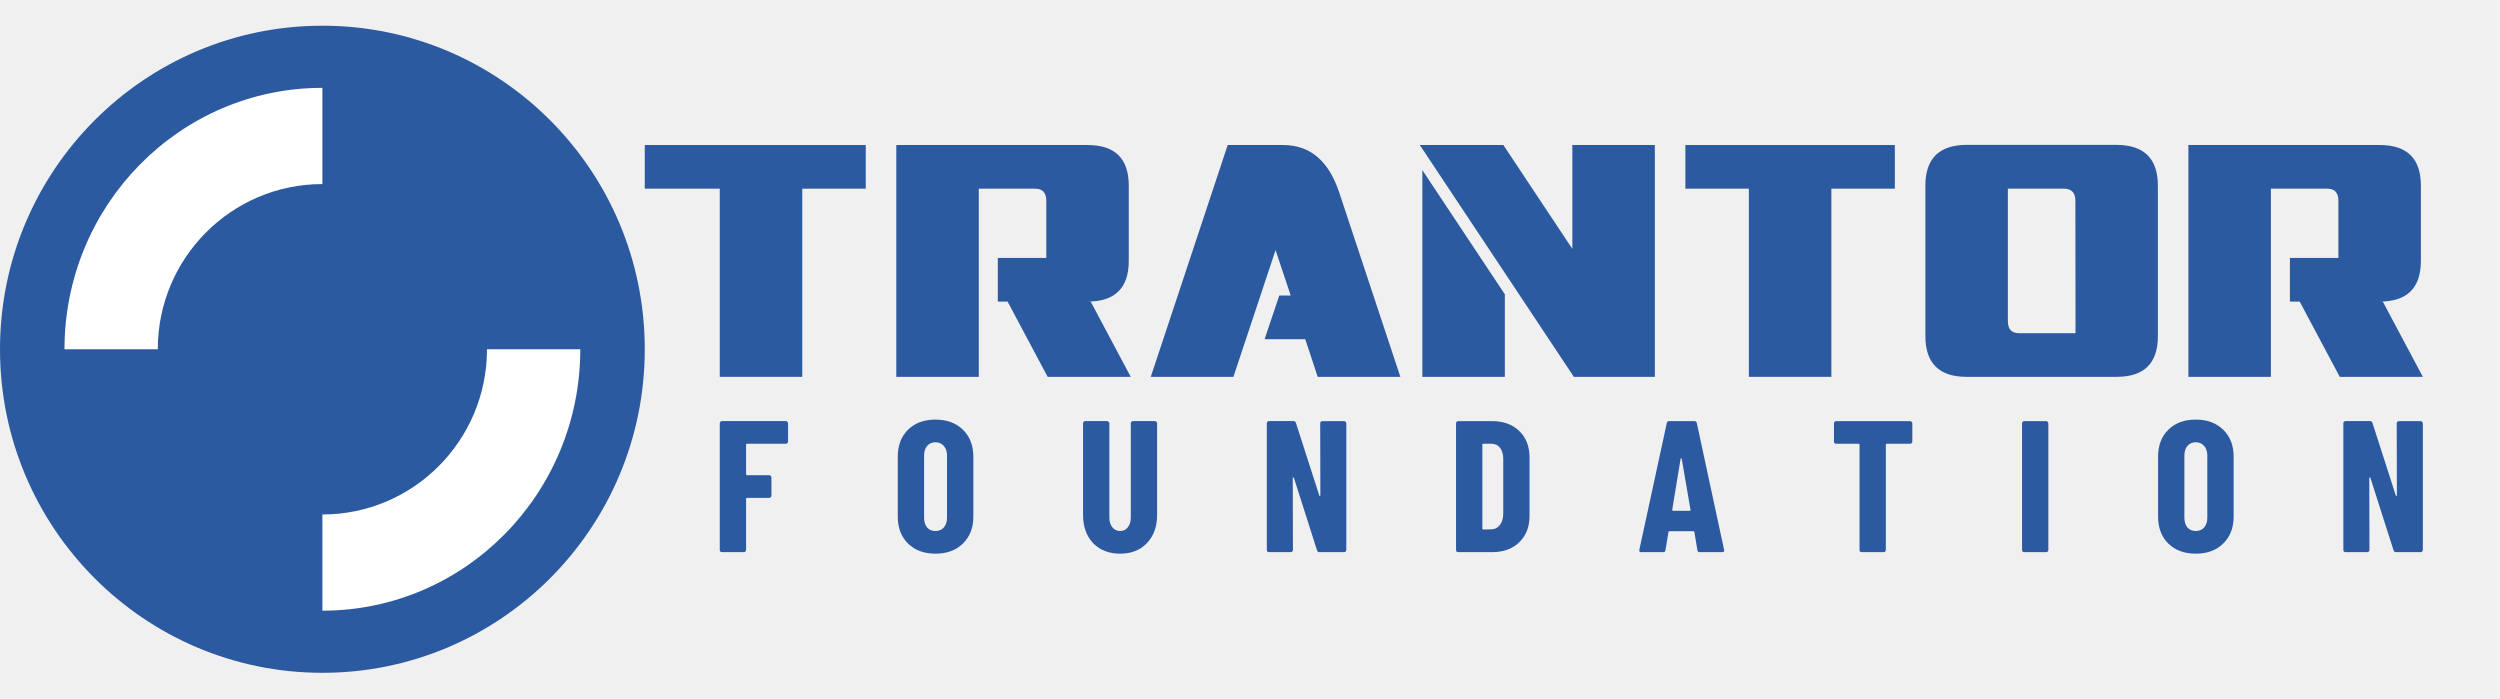
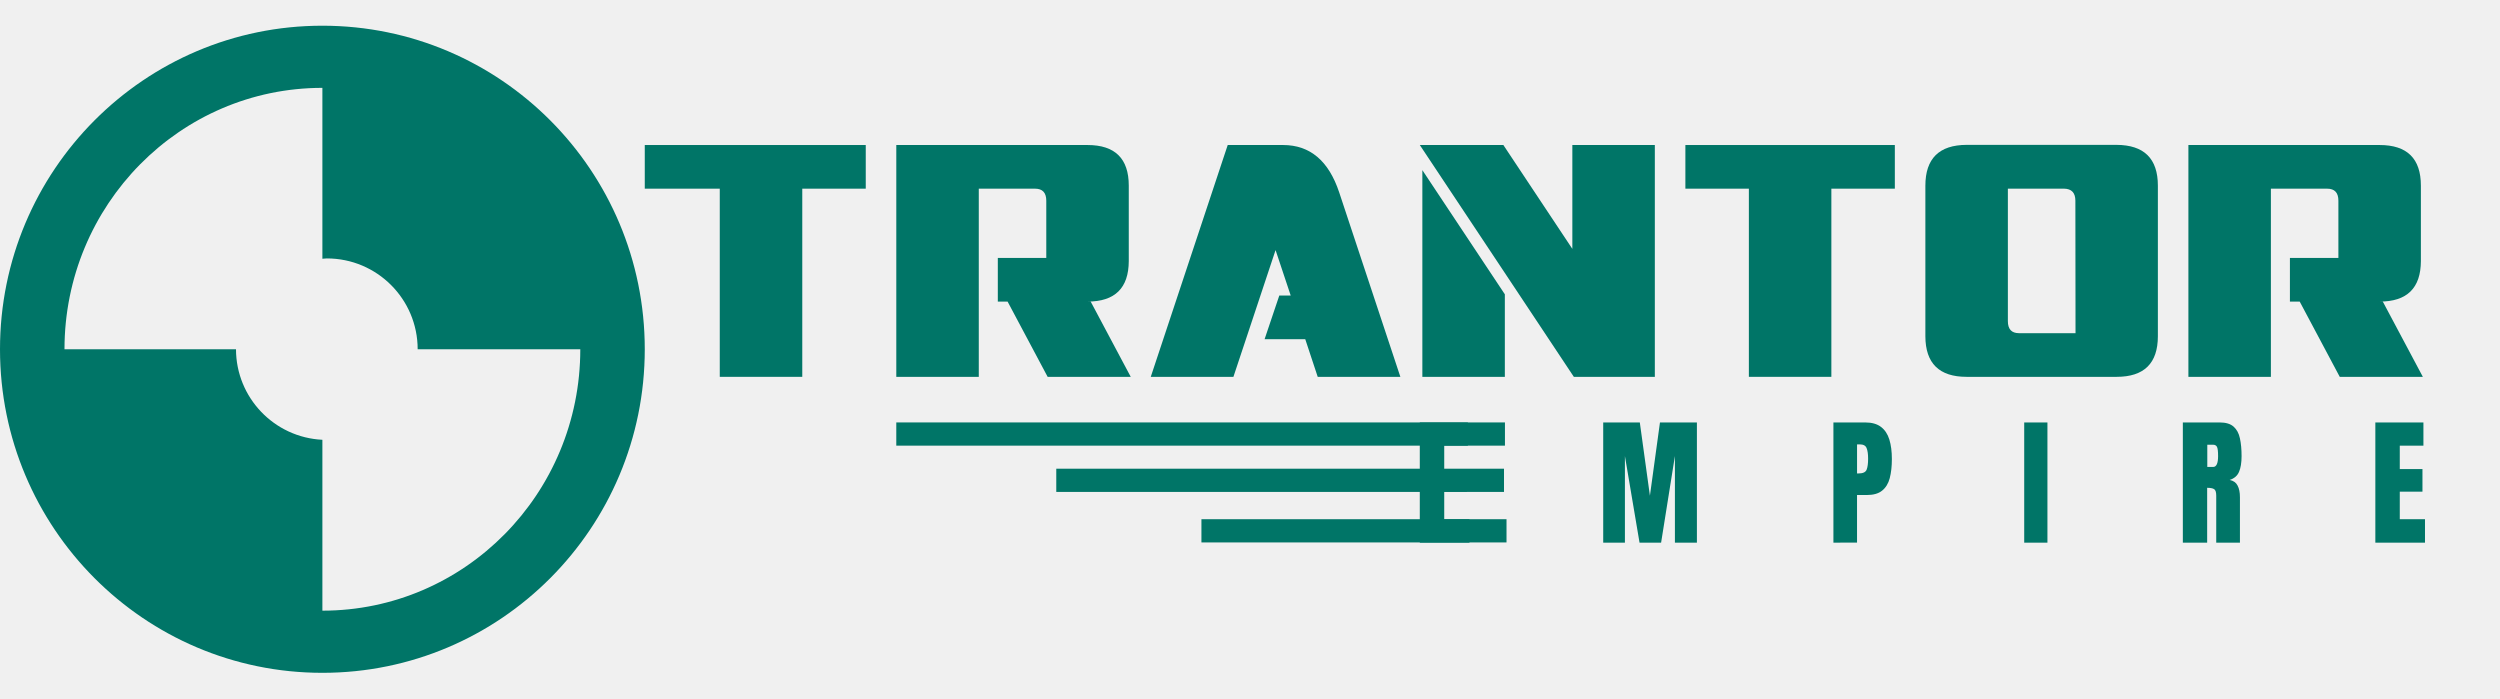
<svg xmlns="http://www.w3.org/2000/svg" width="680" height="190" viewBox="0 0 179.917 50.271" version="1.1" id="svg4981" xml:space="preserve">
  <defs id="defs4978" />
  <g id="layer1">
-     <g id="g24136" transform="translate(-2.663213,-2.244586)" style="fill:#2c5aa0;fill-opacity:1">
-       <g id="g25621" style="fill:#2c5aa0;fill-opacity:1" transform="matrix(0.8666753,0,0,0.8666753,35.88287,-1.188263)">
-         <path d="m 33.56,16.003 v 3.625 H 28.289 V 35.253 H 21.438 V 19.628 h -6.228 v -3.625 z" style="font-size:14.111px;line-height:1.25;font-family:Interceptor;-inkscape-font-specification:Interceptor;fill:#2c5aa0;fill-opacity:1;stroke-width:0.479" id="path4862" />
-         <path d="m 48.551,25.378 v -4.75 c 0,-0.667 -0.311,-1 -0.934,-1 H 42.946 V 35.253 H 36.096 V 16.003 h 15.88 c 2.283,0 3.425,1.125 3.425,3.375 v 6.263 c -0.009,2.242 -1.15,3.363 -3.425,3.363 h 0.262 l 3.326,6.25 h -6.9 l -3.326,-6.25 h -0.812 v -3.625 z" style="font-size:14.111px;line-height:1.25;font-family:Interceptor;-inkscape-font-specification:Interceptor;fill:#2c5aa0;fill-opacity:1;stroke-width:0.479" id="path4864" />
-         <path d="m 68.213,16.003 c 2.234,0 3.786,1.308 4.658,3.925 l 5.082,15.326 h -6.863 l -1.034,-3.125 h -3.378 l 1.221,-3.625 h 0.949 L 67.59,24.728 64.09,35.253 h -6.863 l 6.39,-19.251 z" style="font-size:14.111px;line-height:1.25;font-family:Interceptor;-inkscape-font-specification:Interceptor;fill:#2c5aa0;fill-opacity:1;stroke-width:0.479" id="path4866" />
-         <path d="M 86.629,28.4 V 35.253 H 79.779 V 18.088 Z m -0.573,-2.635 -6.489,-9.763 h 6.938 l 5.729,8.625 v -8.625 h 6.85 V 35.253 h -6.726 z" style="font-size:14.111px;line-height:1.25;font-family:Interceptor;-inkscape-font-specification:Interceptor;fill:#2c5aa0;fill-opacity:1;stroke-width:0.479" id="path4868" />
-         <path d="m 119.013,16.003 v 3.625 H 113.742 V 35.253 h -6.85 V 19.628 h -5.271 v -3.625 z" style="font-size:14.111px;line-height:1.25;font-family:Interceptor;-inkscape-font-specification:Interceptor;fill:#2c5aa0;fill-opacity:1;stroke-width:0.479" id="path4870" />
-         <path d="m 124.974,35.253 c -2.275,0 -3.417,-1.121 -3.425,-3.363 V 19.378 c 0,-2.25 1.142,-3.379 3.425,-3.388 h 12.443 c 2.292,0.009 3.438,1.138 3.438,3.388 v 12.5 c 0,2.25 -1.142,3.375 -3.425,3.375 z m 3.425,-15.626 v 11 c 0,0.667 0.307,1 0.922,1 h 4.696 l -0.012,-11 c 0,-0.658 -0.316,-0.992 -0.947,-1 z" style="font-size:14.111px;line-height:1.25;font-family:Interceptor;-inkscape-font-specification:Interceptor;fill:#2c5aa0;fill-opacity:1;stroke-width:0.479" id="path4872" />
-         <path d="m 155.845,25.378 v -4.75 c 0,-0.667 -0.311,-1 -0.934,-1 h -4.671 V 35.253 H 143.39 V 16.003 h 15.88 c 2.283,0 3.425,1.125 3.425,3.375 v 6.263 c -0.009,2.242 -1.15,3.363 -3.425,3.363 h 0.262 l 3.326,6.25 h -6.9 l -3.326,-6.25 h -0.812 v -3.625 z" style="font-size:14.111px;line-height:1.25;font-family:Interceptor;-inkscape-font-specification:Interceptor;fill:#2c5aa0;fill-opacity:1;stroke-width:0.479" id="path4874" />
-       </g>
-       <path d="m 59.377,34.019 q 0,0.067 -0.054,0.121 -0.04,0.04 -0.107,0.04 h -2.793 q -0.067,0 -0.067,0.067 v 2.129 q 0,0.067 0.067,0.067 h 1.598 q 0.067,0 0.107,0.054 0.054,0.04 0.054,0.108 v 1.307 q 0,0.067 -0.054,0.121 -0.04,0.04 -0.107,0.04 h -1.598 q -0.067,0 -0.067,0.067 v 3.679 q 0,0.067 -0.054,0.121 -0.04,0.04 -0.107,0.04 h -1.571 q -0.067,0 -0.121,-0.04 -0.04,-0.054 -0.04,-0.121 V 32.711 q 0,-0.067 0.04,-0.108 0.054,-0.054 0.121,-0.054 h 4.592 q 0.067,0 0.107,0.054 0.054,0.04 0.054,0.108 z" style="font-weight:bold;font-stretch:condensed;font-size:8.971px;line-height:1.25;font-family:'Barlow Condensed';-inkscape-font-specification:'Barlow Condensed,  Bold Condensed';fill:#2c5aa0;fill-opacity:1;stroke:none;stroke-width:0.11;stroke-dasharray:none" id="path4876" />
-       <path d="m 69.985,42.09 q -1.235,0 -1.974,-0.728 -0.738,-0.728 -0.738,-1.94 V 35.11 q 0,-1.213 0.738,-1.94 0.738,-0.728 1.974,-0.728 1.235,0 1.974,0.728 0.752,0.728 0.752,1.94 v 4.312 q 0,1.213 -0.752,1.94 -0.738,0.728 -1.974,0.728 z m 0,-1.63 q 0.376,0 0.604,-0.256 0.228,-0.27 0.228,-0.701 v -4.474 q 0,-0.431 -0.228,-0.687 -0.228,-0.27 -0.604,-0.27 -0.376,0 -0.604,0.27 -0.215,0.256 -0.215,0.687 v 4.474 q 0,0.431 0.215,0.701 0.228,0.256 0.604,0.256 z" style="font-weight:bold;font-stretch:condensed;font-size:8.971px;line-height:1.25;font-family:'Barlow Condensed';-inkscape-font-specification:'Barlow Condensed,  Bold Condensed';fill:#2c5aa0;fill-opacity:1;stroke:none;stroke-width:0.11;stroke-dasharray:none" id="path4878" />
-       <path d="m 83.279,42.09 q -1.208,0 -1.947,-0.755 -0.725,-0.768 -0.725,-2.035 v -6.589 q 0,-0.067 0.04,-0.108 0.054,-0.054 0.121,-0.054 h 1.571 q 0.067,0 0.107,0.054 0.054,0.04 0.054,0.108 v 6.778 q 0,0.431 0.215,0.701 0.215,0.27 0.564,0.27 0.349,0 0.55,-0.27 0.215,-0.27 0.215,-0.701 v -6.778 q 0,-0.067 0.04,-0.108 0.054,-0.054 0.121,-0.054 h 1.571 q 0.067,0 0.107,0.054 0.054,0.04 0.054,0.108 v 6.589 q 0,1.267 -0.738,2.035 -0.725,0.755 -1.92,0.755 z" style="font-weight:bold;font-stretch:condensed;font-size:8.971px;line-height:1.25;font-family:'Barlow Condensed';-inkscape-font-specification:'Barlow Condensed,  Bold Condensed';fill:#2c5aa0;fill-opacity:1;stroke:none;stroke-width:0.11;stroke-dasharray:none" id="path4880" />
-       <path d="m 97.674,32.712 q 0,-0.067 0.04,-0.108 0.054,-0.054 0.121,-0.054 h 1.557 q 0.067,0 0.107,0.054 0.054,0.04 0.054,0.108 v 9.109 q 0,0.067 -0.054,0.121 -0.04,0.04 -0.107,0.04 H 97.62 q -0.134,0 -0.175,-0.135 l -1.665,-5.215 q -0.013,-0.04 -0.054,-0.027 -0.027,0 -0.027,0.04 l 0.013,5.174 q 0,0.067 -0.054,0.121 -0.04,0.04 -0.107,0.04 h -1.557 q -0.067,0 -0.121,-0.04 -0.04,-0.054 -0.04,-0.121 v -9.109 q 0,-0.067 0.04,-0.108 0.054,-0.054 0.121,-0.054 h 1.759 q 0.134,0 0.175,0.135 l 1.678,5.215 q 0.013,0.04 0.04,0.04 0.04,-0.013 0.04,-0.054 z" style="font-weight:bold;font-stretch:condensed;font-size:8.971px;line-height:1.25;font-family:'Barlow Condensed';-inkscape-font-specification:'Barlow Condensed,  Bold Condensed';fill:#2c5aa0;fill-opacity:1;stroke:none;stroke-width:0.11;stroke-dasharray:none" id="path4882" />
-       <path d="m 107.611,41.982 q -0.067,0 -0.121,-0.04 -0.04,-0.054 -0.04,-0.121 v -9.109 q 0,-0.067 0.04,-0.108 0.054,-0.054 0.121,-0.054 h 2.43 q 1.222,0 1.96,0.714 0.738,0.714 0.738,1.9 v 4.204 q 0,1.186 -0.738,1.9 -0.738,0.714 -1.96,0.714 z m 1.732,-1.698 q 0,0.067 0.067,0.067 l 0.604,-0.013 q 0.362,-0.013 0.591,-0.31 0.228,-0.296 0.242,-0.782 v -3.962 q 0,-0.512 -0.228,-0.808 -0.228,-0.296 -0.618,-0.296 h -0.591 q -0.067,0 -0.067,0.067 z" style="font-weight:bold;font-stretch:condensed;font-size:8.971px;line-height:1.25;font-family:'Barlow Condensed';-inkscape-font-specification:'Barlow Condensed,  Bold Condensed';fill:#2c5aa0;fill-opacity:1;stroke:none;stroke-width:0.11;stroke-dasharray:none" id="path4884" />
-       <path d="m 124.994,41.982 q -0.161,0 -0.175,-0.148 l -0.215,-1.294 q 0,-0.067 -0.081,-0.067 h -1.705 q -0.081,0 -0.081,0.067 l -0.215,1.294 q -0.013,0.148 -0.175,0.148 h -1.571 q -0.175,0 -0.134,-0.175 l 1.974,-9.109 q 0.027,-0.148 0.175,-0.148 h 1.813 q 0.148,0 0.175,0.148 l 1.96,9.109 0.013,0.054 q 0,0.121 -0.148,0.121 z m -1.987,-3.045 q 0,0.067 0.054,0.067 h 1.208 q 0.067,0 0.054,-0.067 l -0.631,-3.679 q -0.013,-0.04 -0.04,-0.04 -0.027,0 -0.04,0.04 z" style="font-weight:bold;font-stretch:condensed;font-size:8.971px;line-height:1.25;font-family:'Barlow Condensed';-inkscape-font-specification:'Barlow Condensed,  Bold Condensed';fill:#2c5aa0;fill-opacity:1;stroke:none;stroke-width:0.11;stroke-dasharray:none" id="path4886" />
-       <path d="m 140.126,32.55 q 0.067,0 0.107,0.054 0.054,0.04 0.054,0.108 v 1.307 q 0,0.067 -0.054,0.121 -0.04,0.04 -0.107,0.04 h -1.678 q -0.067,0 -0.067,0.067 v 7.573 q 0,0.067 -0.054,0.121 -0.04,0.04 -0.107,0.04 h -1.571 q -0.067,0 -0.121,-0.04 -0.04,-0.054 -0.04,-0.121 v -7.573 q 0,-0.067 -0.067,-0.067 h -1.611 q -0.067,0 -0.121,-0.04 -0.04,-0.054 -0.04,-0.121 v -1.307 q 0,-0.067 0.04,-0.108 0.054,-0.054 0.121,-0.054 z" style="font-weight:bold;font-stretch:condensed;font-size:8.971px;line-height:1.25;font-family:'Barlow Condensed';-inkscape-font-specification:'Barlow Condensed,  Bold Condensed';fill:#2c5aa0;fill-opacity:1;stroke:none;stroke-width:0.11;stroke-dasharray:none" id="path4888" />
-       <path d="m 148.345,41.982 q -0.067,0 -0.121,-0.04 -0.04,-0.054 -0.04,-0.121 v -9.109 q 0,-0.067 0.04,-0.108 0.054,-0.054 0.121,-0.054 h 1.571 q 0.067,0 0.107,0.054 0.054,0.04 0.054,0.108 v 9.109 q 0,0.067 -0.054,0.121 -0.04,0.04 -0.107,0.04 z" style="font-weight:bold;font-stretch:condensed;font-size:8.971px;line-height:1.25;font-family:'Barlow Condensed';-inkscape-font-specification:'Barlow Condensed,  Bold Condensed';fill:#2c5aa0;fill-opacity:1;stroke:none;stroke-width:0.11;stroke-dasharray:none" id="path4890" />
-       <path d="m 160.685,42.09 q -1.235,0 -1.974,-0.728 -0.738,-0.728 -0.738,-1.94 V 35.11 q 0,-1.213 0.738,-1.94 0.738,-0.728 1.974,-0.728 1.235,0 1.974,0.728 0.752,0.728 0.752,1.94 v 4.312 q 0,1.213 -0.752,1.94 -0.738,0.728 -1.974,0.728 z m 0,-1.63 q 0.376,0 0.604,-0.256 0.228,-0.27 0.228,-0.701 v -4.474 q 0,-0.431 -0.228,-0.687 -0.228,-0.27 -0.604,-0.27 -0.376,0 -0.604,0.27 -0.215,0.256 -0.215,0.687 v 4.474 q 0,0.431 0.215,0.701 0.228,0.256 0.604,0.256 z" style="font-weight:bold;font-stretch:condensed;font-size:8.971px;line-height:1.25;font-family:'Barlow Condensed';-inkscape-font-specification:'Barlow Condensed,  Bold Condensed';fill:#2c5aa0;fill-opacity:1;stroke:none;stroke-width:0.11;stroke-dasharray:none" id="path4892" />
-       <path d="m 175.148,32.712 q 0,-0.067 0.04,-0.108 0.054,-0.054 0.121,-0.054 h 1.557 q 0.067,0 0.107,0.054 0.054,0.04 0.054,0.108 v 9.109 q 0,0.067 -0.054,0.121 -0.04,0.04 -0.107,0.04 h -1.772 q -0.134,0 -0.175,-0.135 l -1.665,-5.215 q -0.013,-0.04 -0.054,-0.027 -0.027,0 -0.027,0.04 l 0.013,5.174 q 0,0.067 -0.054,0.121 -0.04,0.04 -0.107,0.04 h -1.557 q -0.067,0 -0.121,-0.04 -0.04,-0.054 -0.04,-0.121 v -9.109 q 0,-0.067 0.04,-0.108 0.054,-0.054 0.121,-0.054 h 1.759 q 0.134,0 0.175,0.135 l 1.678,5.215 q 0.013,0.04 0.04,0.04 0.04,-0.013 0.04,-0.054 z" style="font-weight:bold;font-stretch:condensed;font-size:8.971px;line-height:1.25;font-family:'Barlow Condensed';-inkscape-font-specification:'Barlow Condensed,  Bold Condensed';fill:#2c5aa0;fill-opacity:1;stroke:none;stroke-width:0.11;stroke-dasharray:none" id="path4894" />
+     <g id="g25621" style="fill:#007567;fill-opacity:1" transform="matrix(0.8666753,0,0,0.8666753,33.21966,-3.432849)">
+       <path d="m 33.56,16.003 v 3.625 H 28.289 V 35.253 H 21.438 V 19.628 h -6.228 v -3.625 z" style="font-size:14.111px;line-height:1.25;font-family:Interceptor;-inkscape-font-specification:Interceptor;fill:#007567;fill-opacity:1;stroke-width:0.479" id="path4862" />
+       <path d="m 48.551,25.378 v -4.75 c 0,-0.667 -0.311,-1 -0.934,-1 H 42.946 V 35.253 H 36.096 V 16.003 h 15.88 c 2.283,0 3.425,1.125 3.425,3.375 v 6.263 c -0.009,2.242 -1.15,3.363 -3.425,3.363 h 0.262 l 3.326,6.25 h -6.9 l -3.326,-6.25 h -0.812 v -3.625 z" style="font-size:14.111px;line-height:1.25;font-family:Interceptor;-inkscape-font-specification:Interceptor;fill:#007567;fill-opacity:1;stroke-width:0.479" id="path4864" />
+       <path d="m 68.213,16.003 c 2.234,0 3.786,1.308 4.658,3.925 l 5.082,15.326 h -6.863 l -1.034,-3.125 h -3.378 l 1.221,-3.625 h 0.949 L 67.59,24.728 64.09,35.253 h -6.863 l 6.39,-19.251 z" style="font-size:14.111px;line-height:1.25;font-family:Interceptor;-inkscape-font-specification:Interceptor;fill:#007567;fill-opacity:1;stroke-width:0.479" id="path4866" />
+       <path d="M 86.629,28.4 V 35.253 H 79.779 V 18.088 Z m -0.573,-2.635 -6.489,-9.763 h 6.938 l 5.729,8.625 v -8.625 h 6.85 V 35.253 h -6.726 z" style="font-size:14.111px;line-height:1.25;font-family:Interceptor;-inkscape-font-specification:Interceptor;fill:#007567;fill-opacity:1;stroke-width:0.479" id="path4868" />
+       <path d="m 119.013,16.003 v 3.625 H 113.742 V 35.253 h -6.85 V 19.628 h -5.271 v -3.625 z" style="font-size:14.111px;line-height:1.25;font-family:Interceptor;-inkscape-font-specification:Interceptor;fill:#007567;fill-opacity:1;stroke-width:0.479" id="path4870" />
+       <path d="m 124.974,35.253 c -2.275,0 -3.417,-1.121 -3.425,-3.363 V 19.378 c 0,-2.25 1.142,-3.379 3.425,-3.388 h 12.443 c 2.292,0.009 3.438,1.138 3.438,3.388 v 12.5 c 0,2.25 -1.142,3.375 -3.425,3.375 z m 3.425,-15.626 v 11 c 0,0.667 0.307,1 0.922,1 h 4.696 l -0.012,-11 c 0,-0.658 -0.316,-0.992 -0.947,-1 z" style="font-size:14.111px;line-height:1.25;font-family:Interceptor;-inkscape-font-specification:Interceptor;fill:#007567;fill-opacity:1;stroke-width:0.479" id="path4872" />
+       <path d="m 155.845,25.378 v -4.75 c 0,-0.667 -0.311,-1 -0.934,-1 h -4.671 V 35.253 H 143.39 V 16.003 h 15.88 c 2.283,0 3.425,1.125 3.425,3.375 v 6.263 c -0.009,2.242 -1.15,3.363 -3.425,3.363 h 0.262 l 3.326,6.25 h -6.9 l -3.326,-6.25 h -0.812 v -3.625 z" style="font-size:14.111px;line-height:1.25;font-family:Interceptor;-inkscape-font-specification:Interceptor;fill:#007567;fill-opacity:1;stroke-width:0.479" id="path4874" />
    </g>
-     <g id="g4450">
-       <path id="path4852" style="fill:#2c5aa0;fill-opacity:1;stroke:none;stroke-width:4.791;stroke-linecap:round;stroke-linejoin:round;stroke-dasharray:none;paint-order:stroke markers fill" d="M 23.201,1.85 C 10.388,1.85 5e-5,12.275 0,25.135 c 5e-5,12.86 10.388,23.285 23.201,23.285 12.814,-5e-5 23.201,-10.425 23.201,-23.285 C 46.403,12.275 36.015,1.85 23.201,1.85 Z" />
-       <g id="g2005" transform="matrix(1,0,0,-1,0,50.27081)" style="fill:#ffffff">
-         <path id="path4858" style="fill:#ffffff;fill-opacity:1;stroke-width:0.427;stroke-linecap:round;stroke-linejoin:round;paint-order:stroke markers fill" d="m 4.641,25.135 a 18.561,18.813 0 0 0 18.561,18.813 v -18.813 z" />
-         <path id="path4860" style="fill:#ffffff;fill-opacity:1;stroke-width:0.427;stroke-linecap:round;stroke-linejoin:round;paint-order:stroke markers fill" d="M 41.762,25.135 A 18.561,18.813 0 0 0 23.201,6.322 V 25.135 Z" />
-       </g>
-       <path id="path2760" style="fill:#2c5aa0;fill-opacity:1;stroke:none;stroke-width:2.446;stroke-linecap:round;stroke-linejoin:round;stroke-dasharray:none;paint-order:stroke markers fill" d="m 23.201,13.247 c -6.542,2.6e-5 -11.846,5.323 -11.846,11.889 2.5e-5,6.566 5.304,11.889 11.846,11.889 6.542,-2.6e-5 11.846,-5.323 11.846,-11.889 -1.5e-5,-6.566 -5.304,-11.889 -11.846,-11.889 z" />
-     </g>
+     <path id="path4852" style="fill:#007567;fill-opacity:1;stroke:none;stroke-width:4.791;stroke-linecap:round;stroke-linejoin:round;stroke-dasharray:none;paint-order:stroke markers fill" d="M 23.201 1.85 C 10.388 1.85 4.999985e-05 12.275 0 25.135 C 4.999985e-05 37.996 10.388 48.421 23.201 48.421 C 36.015 48.421 46.402 37.996 46.402 25.135 C 46.402 12.275 36.015 1.85 23.201 1.85 z M 23.201 6.323 L 23.201 18.621 A 6.537 6.537 0 0 1 23.521 18.598 A 6.537 6.537 0 0 1 30.058 25.135 L 41.762 25.135 A 18.561 18.813 0 0 1 23.201 43.948 L 23.201 31.65 A 6.537 6.537 0 0 1 16.984 25.135 L 4.641 25.135 A 18.561 18.813 0 0 1 23.201 6.323 z " />
+     <path d="m 102.178,39.052 v -8.65 h 3.46 v 1.671 h -1.701 v 1.686 h 1.632 v 1.627 h -1.632 v 1.981 h 1.814 v 1.686 z m 13.2,0 v -8.65 h 2.634 l 0.727,5.274 0.723,-5.274 h 2.659 v 8.65 h -1.583 v -6.232 l -0.993,6.232 h -1.553 l -1.052,-6.232 v 6.232 z m 16.567,0 v -8.65 h 2.285 q 0.718,0 1.135,0.319 0.423,0.319 0.605,0.909 0.182,0.59 0.182,1.406 0,0.786 -0.152,1.371 -0.152,0.58 -0.546,0.899 -0.388,0.319 -1.106,0.319 h -0.703 v 3.426 z m 1.701,-4.979 h 0.098 q 0.482,0 0.59,-0.27 0.108,-0.27 0.108,-0.796 0,-0.491 -0.108,-0.757 -0.103,-0.27 -0.496,-0.27 h -0.192 z m 12.03,4.979 v -8.65 h 1.671 v 8.65 z m 11.416,0 v -8.65 h 2.654 q 0.664,0 1.003,0.305 0.339,0.3 0.452,0.845 0.118,0.541 0.118,1.273 0,0.708 -0.182,1.13 -0.177,0.423 -0.673,0.585 0.408,0.084 0.57,0.408 0.167,0.319 0.167,0.831 v 3.273 h -1.706 v -3.386 q 0,-0.378 -0.157,-0.467 -0.152,-0.093 -0.496,-0.093 v 3.947 z m 1.76,-5.446 h 0.418 q 0.359,0 0.359,-0.781 0,-0.506 -0.079,-0.664 -0.079,-0.157 -0.295,-0.157 h -0.403 z m 12.094,5.446 v -8.65 h 3.46 v 1.671 h -1.701 v 1.686 h 1.632 v 1.627 h -1.632 v 1.981 h 1.814 v 1.686 z" id="path1" style="font-size:10.066px;font-family:Anton;-inkscape-font-specification:Anton;letter-spacing:9.057px;fill:#007567;stroke-width:0.839" aria-label="EMPIRE" />
+     <path id="path5" style="fill:#007567;stroke-width:0.265" d="m 64.503,30.401 43.803,0 v 1.671 l -43.803,0 z" />
+     <path id="path4" style="fill:#007567;stroke-width:0.265" d="m 76.017,33.731 32.221,0 v 1.671 l -32.221,0 z" />
+     <path id="path3" style="fill:#007567;stroke-width:0.265" d="m 86.463,37.366 21.956,0 v 1.671 l -21.956,0 z" />
  </g>
</svg>
